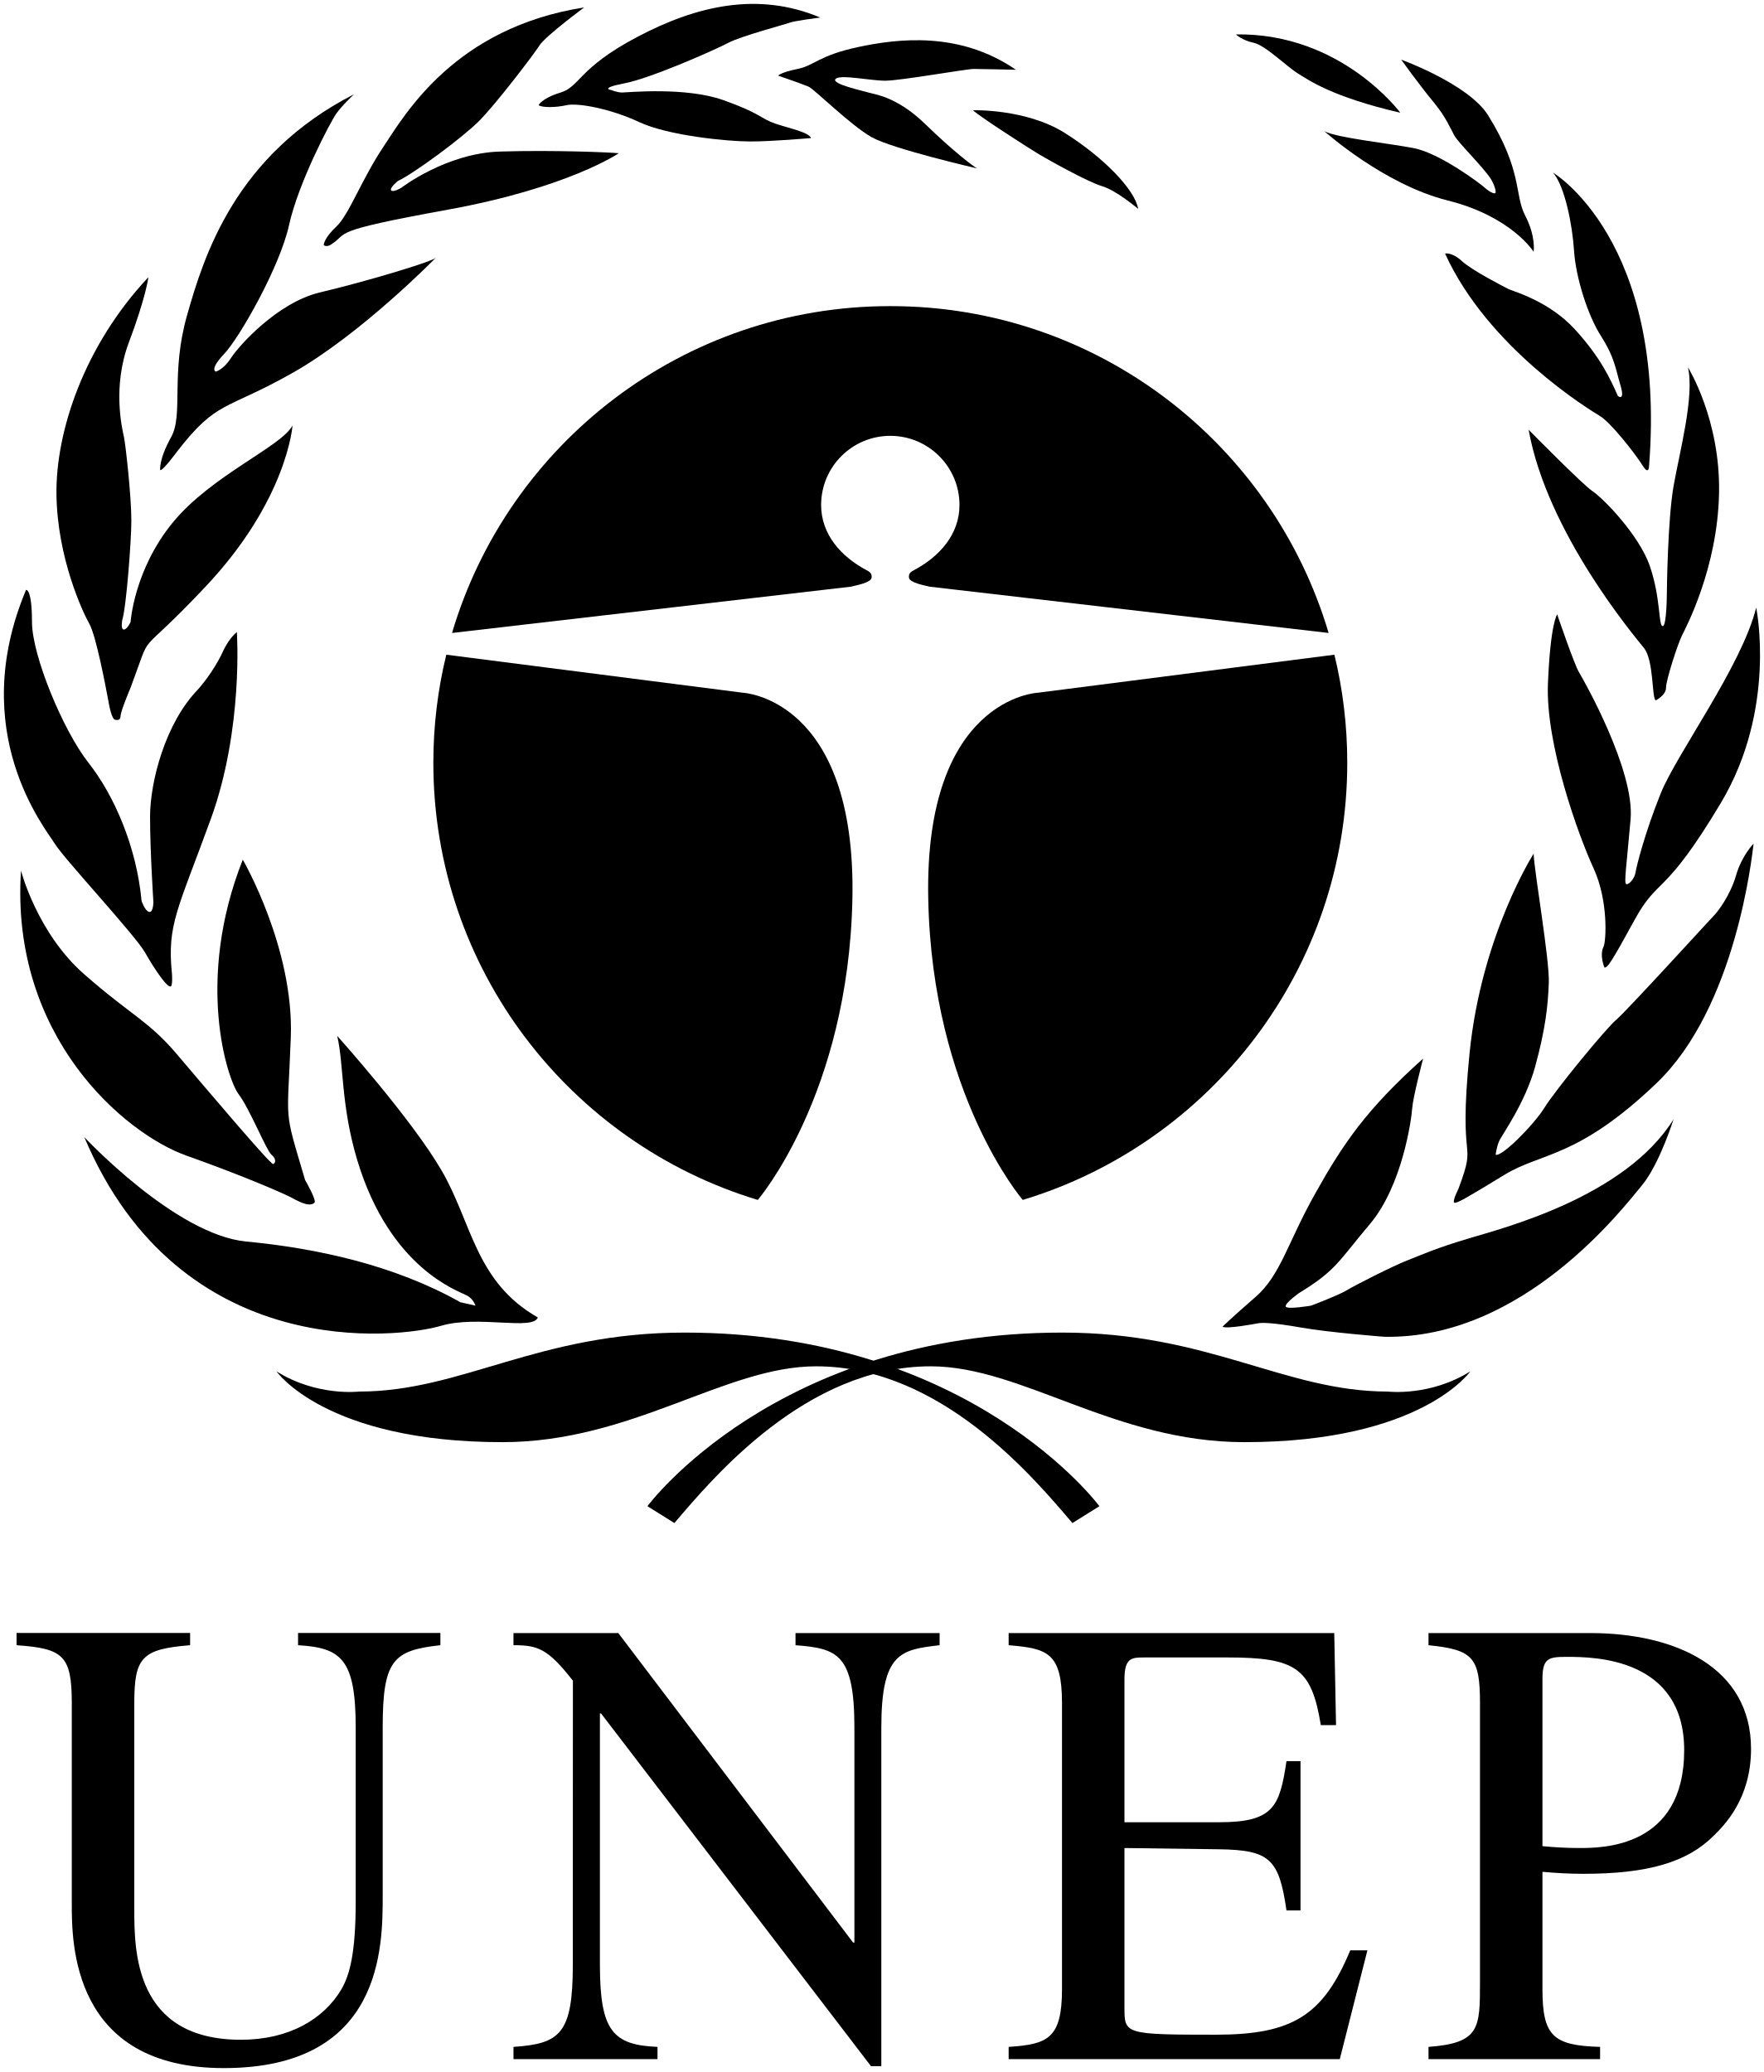
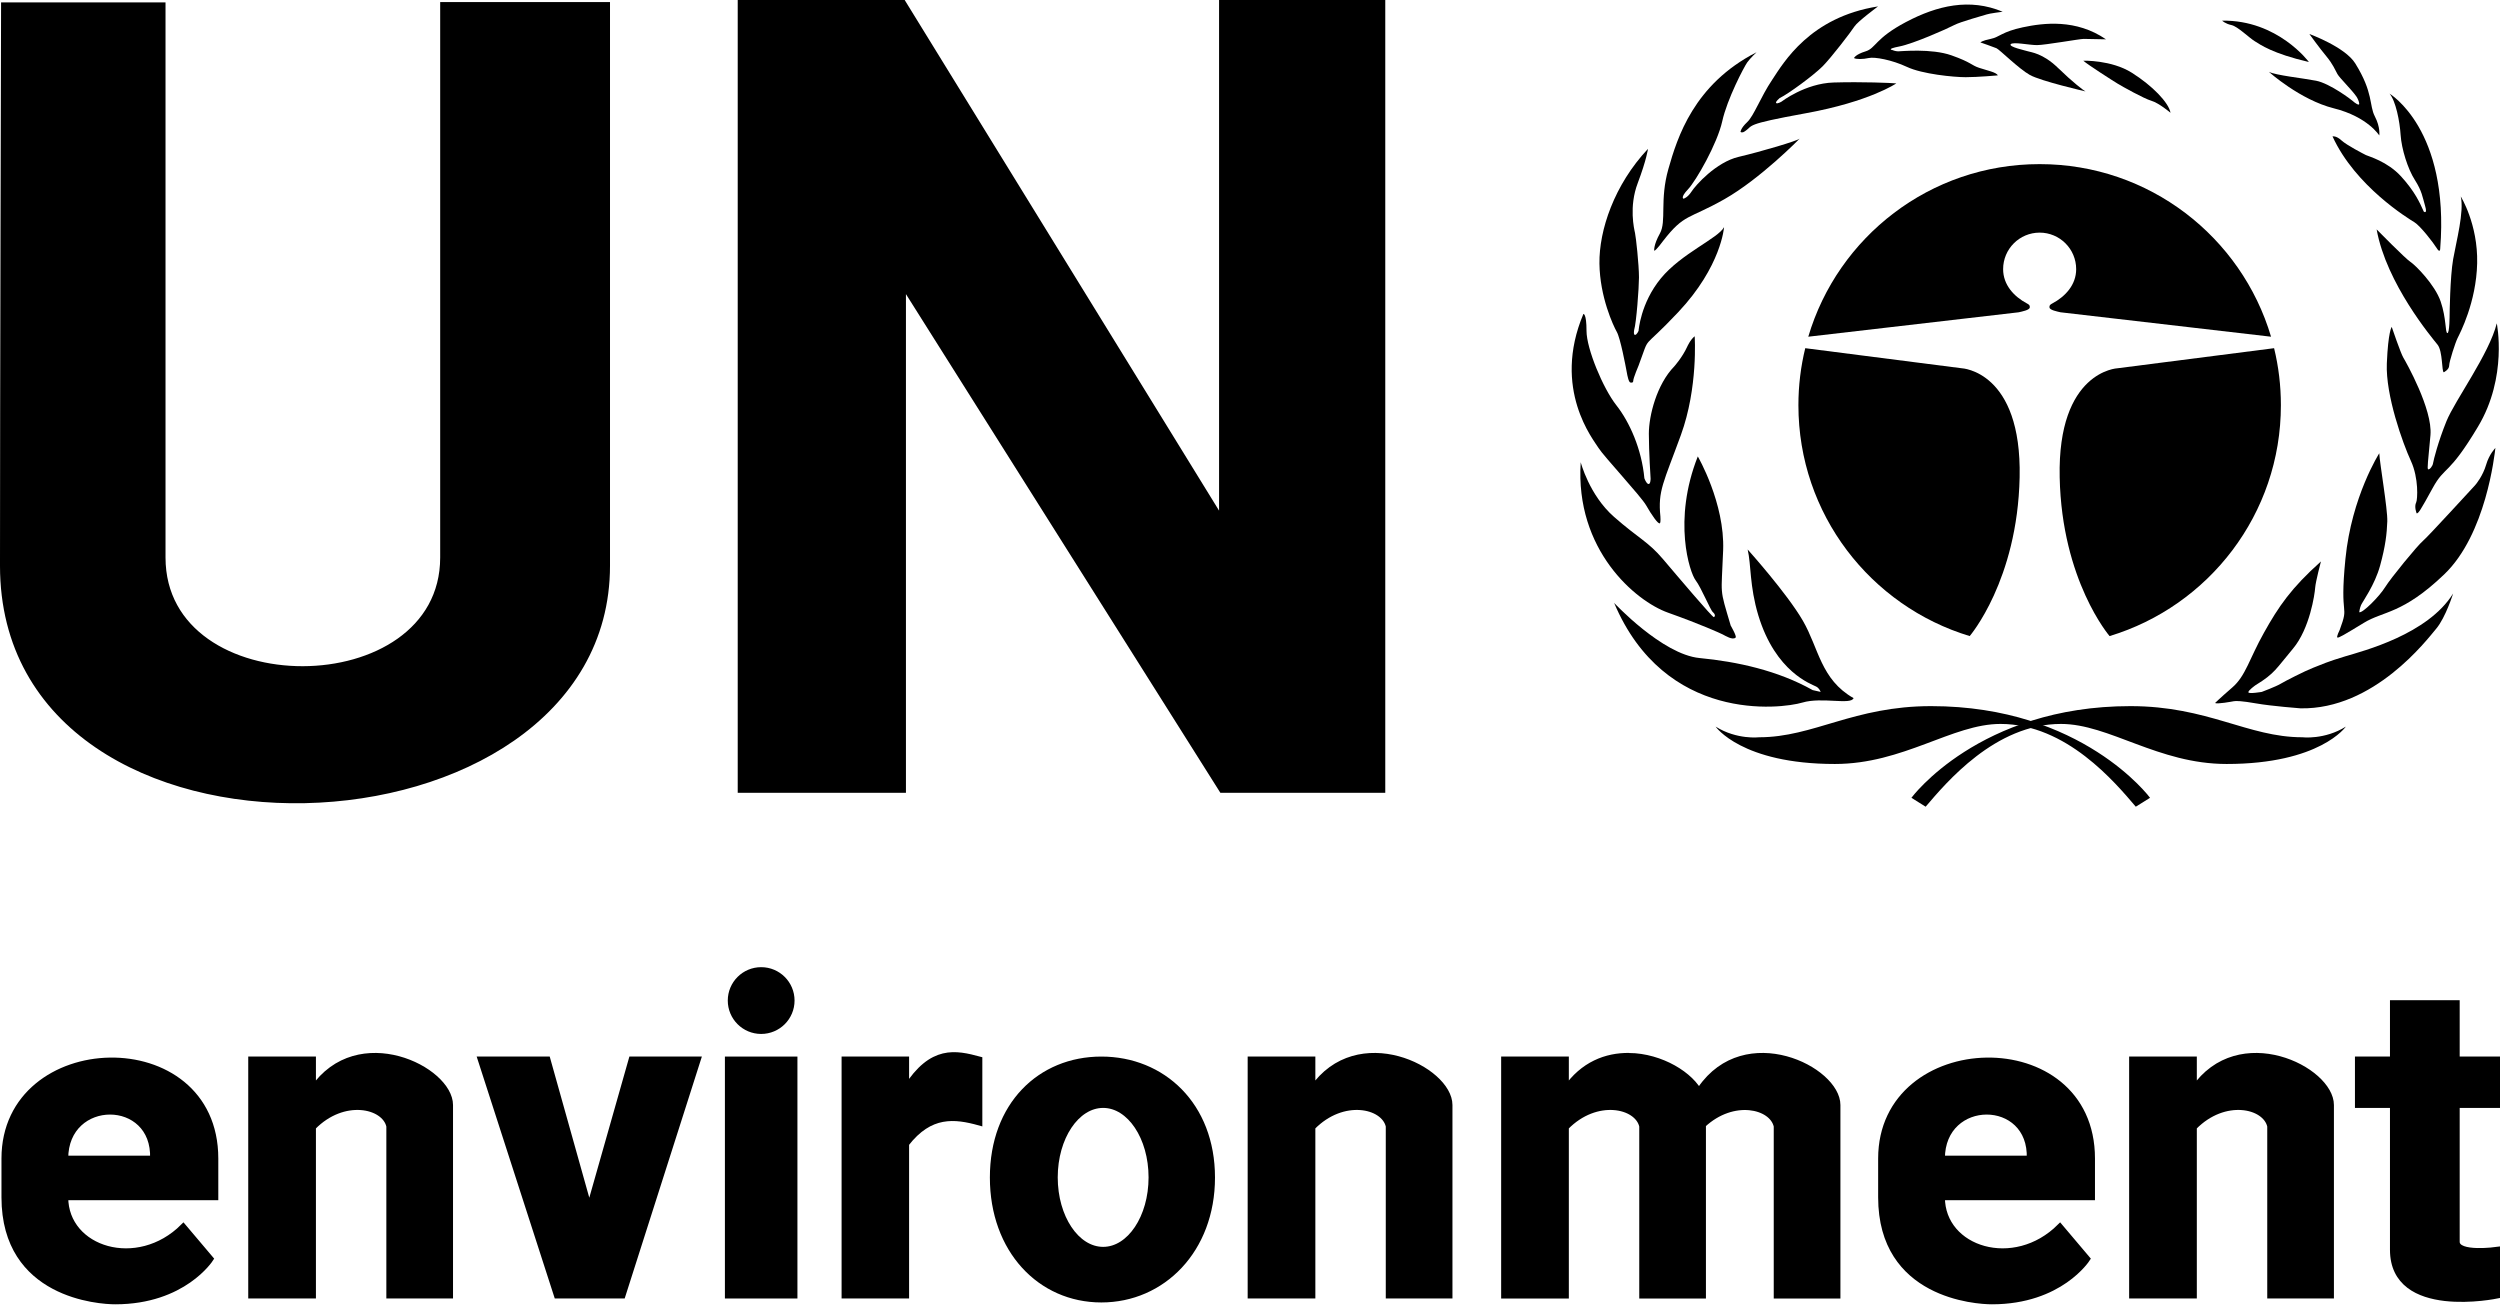
- <svg xmlns="http://www.w3.org/2000/svg" version="1.1" width="183" height="215" id="svg4888">
-   <defs id="defs4890" />
-   <g transform="translate(-668.392,-497.8965)" id="layer1">
-     <path d="m 747.01,622.406 c -19.48,-5.89 -33.66,-23.97 -33.66,-45.365 0,-3.865 0.465,-7.62 1.345,-11.21 l 30.75,3.945 c 0,0 11.815,0.52 11.38,21.43 -0.43,20.3 -9.815,31.2 -9.815,31.2" id="path234" style="fill:#000;fill-opacity:1;fill-rule:nonzero;stroke:none" />
-     <path d="m 774.5,622.406 c 19.48,-5.89 33.665,-23.97 33.665,-45.365 0,-3.865 -0.46,-7.62 -1.335,-11.21 l -30.765,3.945 c 0,0 -11.815,0.52 -11.37,21.43 0.415,20.3 9.805,31.2 9.805,31.2" id="path236" style="fill:#000;fill-opacity:1;fill-rule:nonzero;stroke:none" />
-     <path d="m 760.76,543.121 c 3.95,0 7.175,3.21 7.175,7.18 0,3.075 -2.125,5.38 -4.7,6.745 -0.3,0.17 -0.605,0.31 -0.54,0.8 0.07,0.505 1.535,0.78 2.165,0.93 l 41.37,4.8 c -5.81,-19.61 -23.96,-33.915 -45.445,-33.915 l -0.06,0 c -21.49,0 -39.635,14.305 -45.435,33.915 l 41.355,-4.8 c 0.63,-0.15 2.105,-0.425 2.17,-0.93 0.06,-0.49 -0.235,-0.63 -0.545,-0.8 -2.575,-1.365 -4.69,-3.67 -4.69,-6.745 0,-3.97 3.215,-7.18 7.18,-7.18" id="path238" style="fill:#000;fill-opacity:1;fill-rule:nonzero;stroke:none" />
-     <path d="m 779.65,655.936 2.8,-1.75 c 0,0 -13.3,-18.015 -43.035,-18.015 -15.225,0 -23.095,6.12 -33.765,6.12 0,0 -4.38,0.535 -8.57,-2.095 0,0 5.07,7.345 23.44,7.345 13.465,0 23.085,-7.87 32.535,-7.87 12.955,0 22.575,11.55 26.595,16.265" id="path240" style="fill:#000;fill-opacity:1;fill-rule:nonzero;stroke:none" />
-     <path d="m 738.355,655.936 -2.795,-1.75 c 0,0 13.295,-18.015 43.045,-18.015 15.215,0 23.085,6.12 33.76,6.12 0,0 4.38,0.535 8.565,-2.095 0,0 -5.065,7.345 -23.435,7.345 -13.475,0 -23.095,-7.87 -32.545,-7.87 -12.93,0 -22.57,11.55 -26.595,16.265" id="path242" style="fill:#000;fill-opacity:1;fill-rule:nonzero;stroke:none" />
-     <path d="m 724.19,634.601 c -0.515,1.395 -6.21,-0.27 -10.05,0.87 -4.295,1.27 -27.035,4.025 -37.005,-19.585 0,0 9.455,10.135 16.79,10.835 7.345,0.7 15.395,2.45 22.225,6.3 l 1.57,0.355 c 0,0 -0.22,-0.705 -0.88,-1.05 -0.895,-0.48 -7.965,-2.77 -11.37,-14 -1.74,-5.775 -1.39,-9.975 -2.095,-12.94 0,0 7.7,8.57 10.845,13.99 3.145,5.425 3.5,11.545 9.97,15.225" id="path244" style="fill:#000;fill-opacity:1;fill-rule:nonzero;stroke:none" />
-     <path d="m 701.015,622.696 c -0.58,0.57 -2.01,-0.345 -2.535,-0.61 -0.52,-0.26 -4.305,-1.985 -10.765,-4.285 -6.385,-2.27 -18.28,-12.335 -17.145,-29.565 0,0 1.665,6.47 6.565,10.76 4.885,4.285 6.655,4.81 9.62,8.305 2.97,3.5 9.71,11.46 9.97,11.38 0.265,-0.09 0.355,-0.53 -0.17,-0.965 -0.525,-0.435 -2.275,-4.805 -3.42,-6.3 -1.13,-1.485 -4.54,-11.725 0.445,-24.315 0,0 5.335,9.18 4.98,18.455 -0.345,9.27 -0.79,7.085 1.485,14.785 0,0 1.225,2.1 0.97,2.355" id="path246" style="fill:#000;fill-opacity:1;fill-rule:nonzero;stroke:none" />
-     <path d="m 686.135,600.226 c -0.3,0.31 -1.66,-1.665 -2.7,-3.5 -1.055,-1.84 -8.395,-9.71 -9.365,-11.29 -0.955,-1.575 -9.185,-11.55 -2.975,-26.33 0,0 0.615,-0.175 0.615,3.325 0,3.495 3.24,11.285 5.86,14.61 2.62,3.32 4.985,8.66 5.51,14.345 0,0 0.355,1.05 0.79,1.135 0.435,0.09 0.435,-1.045 0.435,-1.045 0,0 -0.345,-5.25 -0.345,-8.84 0,-3.59 1.57,-9.71 4.98,-13.21 0,0 1.575,-1.75 2.54,-3.845 0,0 0.605,-1.405 1.485,-2.095 0,0 0.7,10.055 -2.71,19.415 -3.41,9.365 -4.545,10.935 -4.025,16.01 0,0 0.09,1.135 -0.095,1.315" id="path248" style="fill:#000;fill-opacity:1;fill-rule:nonzero;stroke:none" />
-     <path d="m 680.36,572.581 c -0.345,0 -0.605,-1.225 -0.77,-2.19 -0.18,-0.965 -1.225,-6.56 -1.94,-7.785 -0.69,-1.225 -3.31,-6.82 -3.4,-13.385 -0.09,-6.56 2.885,-15.475 9.54,-22.565 0,0 -0.265,2.1 -2.015,6.735 -1.76,4.635 -0.705,9.005 -0.535,9.795 0.18,0.785 0.78,6.205 0.78,8.745 0,2.015 -0.515,8.925 -0.95,10.33 0,0 -0.175,0.96 0.17,0.96 0.355,0 0.7,-0.79 0.7,-0.79 0,0 0.36,-5.42 4.38,-10.32 4.015,-4.9 11.275,-7.875 12.42,-10.065 0,0 -0.525,7.705 -9.015,16.715 -7.55,8.02 -5.33,3.935 -7.785,10.49 0,0 -1.045,2.45 -1.045,2.975 0,0.525 -0.535,0.355 -0.535,0.355" id="path250" style="fill:#000;fill-opacity:1;fill-rule:nonzero;stroke:none" />
-     <path d="m 685.015,546.686 c 0,0 -0.185,-1.05 1.12,-3.41 1.325,-2.36 -0.08,-6.565 1.67,-12.685 1.74,-6.125 4.985,-16.62 17.32,-22.915 0,0 -1.225,1.135 -1.84,2.005 -0.62,0.875 -3.935,7.18 -4.9,11.55 -0.96,4.38 -5.155,11.72 -6.735,13.385 -1.57,1.66 -0.87,1.84 -0.87,1.84 0,0 0.78,-0.18 1.57,-1.405 0.785,-1.225 4.81,-5.775 9.265,-6.82 4.47,-1.05 11.55,-3.15 11.995,-3.59 0,0 -7.705,7.88 -14.79,11.905 -7.08,4.015 -7.86,2.79 -12.065,8.215 0,0 -1.395,1.925 -1.74,1.925" id="path252" style="fill:#000;fill-opacity:1;fill-rule:nonzero;stroke:none" />
-     <path d="m 701.975,523.331 c 0,0 0,-0.695 1.31,-1.925 1.315,-1.225 2.62,-4.895 4.905,-8.31 2.265,-3.415 7.425,-12.33 20.81,-14.43 0,0 -4.02,2.975 -4.635,3.94 -0.605,0.955 -4.545,6.12 -6.29,7.865 -1.755,1.75 -6.74,5.425 -8.41,6.21 0,0 -0.87,0.705 -0.695,0.96 0.18,0.265 1.05,-0.255 1.05,-0.255 0,0 4.645,-3.59 10.24,-3.765 5.59,-0.17 11.45,0.085 12.33,0.175 0,0 -5.25,3.59 -17.755,5.86 -12.505,2.275 -10.155,2.365 -12.07,3.59 0,0 -0.435,0.345 -0.79,0.085" id="path254" style="fill:#000;fill-opacity:1;fill-rule:nonzero;stroke:none" />
-     <path d="m 724.275,508.811 c 0,0 0.27,-0.695 2.285,-1.315 2.005,-0.61 1.83,-2.54 7.95,-5.77 6.13,-3.235 12.515,-4.73 18.98,-2.01 0,0 -2.7,0.345 -3.14,0.525 -0.44,0.17 -5.075,1.4 -6.39,2.095 -1.315,0.705 -8.045,3.68 -10.755,4.2 -2.71,0.525 -1.395,0.705 -1.395,0.705 0,0 0.61,0.255 1.13,0.255 0.53,0 6.56,-0.61 10.495,0.79 3.935,1.395 3.85,1.925 5.43,2.45 1.57,0.525 3.41,0.875 3.67,1.485 0,0 -3.935,0.355 -6.31,0.355 -2.355,0 -8.555,-0.61 -11.54,-2.02 -2.975,-1.395 -6.385,-2.01 -7.52,-1.745 -1.14,0.26 -2.535,0.26 -2.89,0" id="path256" style="fill:#000;fill-opacity:1;fill-rule:nonzero;stroke:none" />
-     <path d="m 749.12,505.746 c 0,0 0.27,-0.345 2.02,-0.695 1.74,-0.35 2.185,-1.4 6.295,-2.275 4.105,-0.875 10.5,-1.665 16.355,2.36 0,0 -3.59,-0.085 -4.38,-0.085 -0.78,0 -7.61,1.22 -9.175,1.22 -1.58,0 -4.725,-0.695 -5.17,-0.17 -0.425,0.52 2.895,1.225 3.42,1.395 0.515,0.18 2.885,0.355 5.86,3.24 2.97,2.885 5.065,4.46 5.42,4.635 0,0 -8.75,-2.01 -10.935,-3.235 -2.185,-1.225 -5.95,-4.985 -6.555,-5.25 -0.615,-0.265 -3.155,-1.14 -3.155,-1.14" id="path258" style="fill:#000;fill-opacity:1;fill-rule:nonzero;stroke:none" />
-     <path d="m 769.33,509.336 c 0,0 5.515,-0.175 9.54,2.365 4.015,2.53 7.255,5.855 7.605,7.87 0,0 -2.275,-1.93 -3.76,-2.36 -1.49,-0.44 -5.695,-2.8 -6.565,-3.325 -0.875,-0.525 -5.95,-3.765 -6.82,-4.55" id="path260" style="fill:#000;fill-opacity:1;fill-rule:nonzero;stroke:none" />
-     <path d="m 795.225,635.561 c 0,0 0.78,-0.79 3.4,-3.065 2.63,-2.275 3.32,-5.595 6.22,-10.76 2.885,-5.16 5.325,-8.75 11.19,-13.995 0,0 -1.04,3.935 -1.135,5.17 -0.08,1.225 -1.05,8.035 -4.37,11.98 -3.325,3.935 -3.5,4.815 -7.355,7.17 0,0 -1.485,1.045 -1.395,1.4 0.085,0.35 2.63,-0.085 2.63,-0.085 0,0 2.795,-1.05 3.665,-1.575 0.87,-0.53 4.815,-2.54 6.39,-3.15 1.57,-0.615 2.885,-1.23 6.385,-2.275 3.5,-1.05 16.175,-4.29 21.165,-12.34 0,0 -1.48,4.725 -3.32,6.91 -1.84,2.195 -12.24,15.93 -26.685,15.66 0,0 -5.685,-0.435 -8.66,-0.96 -2.965,-0.52 -4.025,-0.52 -4.46,-0.435 -0.435,0.08 -3.24,0.605 -3.665,0.35" id="path262" style="fill:#000;fill-opacity:1;fill-rule:nonzero;stroke:none" />
-     <path d="m 827.5,586.481 c 0,0 -5.435,8.495 -6.65,20.735 -1.225,12.25 0.87,8.58 -1.135,14 0,0 -0.705,1.39 -0.435,1.48 0.255,0.09 1.31,-0.525 5.16,-2.875 3.845,-2.375 7.6,-1.67 15.82,-9.54 8.23,-7.87 9.895,-23.53 10.06,-24.845 0,0 -1.225,1.225 -1.83,3.325 -0.61,2.1 -1.925,3.76 -2.185,4.03 -0.265,0.255 -9.19,10.055 -10.24,10.925 -1.05,0.88 -6.295,7.265 -7.425,9.095 -1.14,1.84 -4.47,5.17 -5.08,4.905 0,0 0.09,-0.79 0.355,-1.395 0.255,-0.615 2.71,-3.945 3.755,-7.79 1.05,-3.85 1.315,-6.21 1.405,-8.66 0.08,-2.455 -1.5,-11.46 -1.575,-13.39" id="path264" style="fill:#000;fill-opacity:1;fill-rule:nonzero;stroke:none" />
-     <path d="m 834.85,598.296 c 0,0 -0.55,-1.27 -0.09,-2.185 0.255,-0.525 0.525,-4.725 -1.05,-8.135 -1.57,-3.41 -4.99,-12.865 -4.725,-19.16 0.26,-6.3 0.96,-7.17 0.96,-7.17 0,0 1.75,5.16 2.275,6.03 0.53,0.88 5.775,10.155 5.34,15.225 -0.445,5.075 -0.705,6.645 -0.445,6.735 0.275,0.09 0.88,-0.615 0.96,-1.225 0.095,-0.615 0.965,-4.115 2.625,-8.225 1.665,-4.105 8.395,-13.205 9.89,-19.24 0,0 2.185,10.5 -3.68,20.29 -5.855,9.805 -6.475,7.61 -8.915,12.075 -2.445,4.46 -2.8,4.985 -3.145,4.985" id="path266" style="fill:#000;fill-opacity:1;fill-rule:nonzero;stroke:none" />
-     <path d="m 840.18,570.566 c -0.435,-0.09 -0.18,-4.115 -1.23,-5.425 -1.045,-1.31 -10.055,-11.98 -11.97,-22.655 0,0 5.675,5.775 6.64,6.385 0.96,0.615 4.81,4.465 5.945,7.79 1.135,3.32 0.87,6.125 1.315,6.205 0.445,0.085 0.445,-3.67 0.445,-3.67 0,0 0.08,-7.345 0.69,-10.845 0.615,-3.5 2.195,-9.36 1.495,-12.34 0,0 3.4,5.425 3.225,13.13 -0.17,7.69 -3.405,13.81 -3.84,14.69 -0.445,0.88 -1.66,4.64 -1.66,5.42 0,0.79 -1.055,1.315 -1.055,1.315" id="path268" style="fill:#000;fill-opacity:1;fill-rule:nonzero;stroke:none" />
-     <path d="m 829.51,515.806 c 0,0 11.815,7 9.965,30.445 0,0 0,1.045 -0.69,-0.085 -0.71,-1.14 -3.235,-4.38 -4.38,-5.085 -1.14,-0.69 -11.63,-7.075 -16.095,-16.875 0,0 0.7,-0.18 1.75,0.785 1.055,0.965 4.29,2.625 4.815,2.89 0.525,0.26 4.2,1.23 6.91,4.195 2.71,2.975 3.675,5.16 4.46,6.915 0,0 0.78,0.61 0.255,-1.14 -0.515,-1.745 -0.605,-2.885 -2.005,-5.075 -1.405,-2.185 -2.62,-6.12 -2.8,-8.83 -0.17,-2.715 -0.96,-6.735 -2.185,-8.14" id="path270" style="fill:#000;fill-opacity:1;fill-rule:nonzero;stroke:none" />
-     <path d="m 827.5,524.026 c 0,0 0.26,-1.57 -0.875,-3.755 -1.14,-2.19 -0.25,-4.62 -3.85,-10.41 -2.015,-3.24 -9.015,-5.775 -9.015,-5.775 0,0 2.015,2.8 3.33,4.37 1.31,1.58 1.745,2.715 2.19,3.51 0.435,0.78 2.855,3.12 3.755,4.455 0.175,0.26 0.525,0.965 0.525,1.4 0,0.435 -0.96,-0.265 -1.225,-0.525 -0.27,-0.265 -4.54,-3.5 -7.26,-4.025 -2.71,-0.525 -7.87,-1.05 -9.275,-1.75 0,0 6.13,5.51 12.775,7.175 6.655,1.665 8.925,5.33 8.925,5.33" id="path272" style="fill:#000;fill-opacity:1;fill-rule:nonzero;stroke:none" />
-     <path d="m 813.67,509.596 c 0,0 -6.12,-8.305 -17.055,-8.13 0,0 0.615,0.61 1.84,0.87 1.22,0.265 3.41,2.45 4.55,3.155 1.135,0.7 3.5,2.44 10.665,4.105" id="path274" style="fill:#000;fill-opacity:1;fill-rule:nonzero;stroke:none" />
-     <path d="m 714.08,668.611 c -4.905,0.535 -5.985,1.535 -5.985,8.545 l 0,17.44 c 0,5.335 0,17.895 -16.48,17.895 -15.775,0 -15.775,-13.02 -15.775,-17.025 l 0,-20.84 c 0,-4.95 -0.89,-5.675 -5.73,-6.015 l 0,-1.27 18.005,0 0,1.27 c -5.025,0.4 -5.79,1.27 -5.79,6.015 l 0,21.37 c 0,4.275 0,13.555 11.065,13.555 4.97,0 8.6,-2.13 10.44,-5.265 0.835,-1.475 1.465,-3.68 1.465,-9.09 l 0,-18.04 c 0,-7.14 -1.53,-8.28 -5.98,-8.545 l 0,-1.27 14.765,0 0,1.27 z" id="path276" style="fill:#000;fill-opacity:1;fill-rule:nonzero;stroke:none" />
-     <path d="m 765.875,668.611 c -4.015,0.47 -6.05,0.74 -6.05,8.555 l 0,35.12 -1.075,0 -28,-36.595 -0.12,0 0,26.055 c 0,6.875 1.33,8.35 5.975,8.545 l 0,1.27 -14.94,0 0,-1.27 c 4.825,-0.33 6.155,-1.335 6.155,-8.545 l 0.008,-29.455 c -2.62,-3.34 -3.635,-3.68 -6.165,-3.68 l 0,-1.26 10.875,0 24.365,32.12 0.13,0 0,-22.305 c 0,-7.685 -1.785,-8.215 -6.11,-8.555 l 0,-1.26 14.95,0 0,1.26 z" id="path278" style="fill:#000;fill-opacity:1;fill-rule:nonzero;stroke:none" />
-     <path d="m 807.39,711.561 -34.355,0 0,-1.27 c 4.065,-0.27 5.535,-0.865 5.535,-6.005 l 0,-29.66 c 0,-5.275 -1.53,-5.675 -5.535,-6.015 l 0,-1.26 33.78,0 0.185,9.55 -1.58,0 c -0.96,-5.945 -2.61,-7.02 -9.675,-7.02 l -8.585,0 c -1.345,0 -2.11,0 -2.11,2.275 l 0,14.825 9.81,0 c 5.655,0 6.29,-1.6 7,-6.34 l 1.455,0 0,15.49 -1.455,0 c -0.775,-5.34 -1.725,-6.27 -7,-6.345 l -9.81,-0.13 0,16.555 c 0,2.745 0,2.815 9.49,2.815 7.95,0 11.13,-2.005 13.935,-8.755 l 1.78,0 -2.865,11.29 z" id="path280" style="fill:#000;fill-opacity:1;fill-rule:nonzero;stroke:none" />
-     <path d="m 816.595,667.351 16.79,0 c 8.785,0 16.67,3.535 16.67,12.015 0,5.21 -2.805,7.955 -3.88,9.02 -2.735,2.735 -6.815,3.945 -13.495,3.945 -1.525,0 -2.735,-0.075 -4.265,-0.205 l 0,12.16 c 0,4.865 1.095,5.87 5.98,6.005 l 0,1.27 -17.8,0 0,-1.27 c 5.34,-0.4 5.34,-1.94 5.34,-6.745 l 0,-28.92 c 0,-4.745 -0.705,-5.545 -5.34,-6.015 l 0,-1.26 z m 11.82,22.11 c 1.21,0.12 2.48,0.195 3.82,0.195 2.355,0 10.885,0 10.885,-10.155 0,-9.55 -9.295,-9.68 -12.09,-9.68 -1.91,0 -2.615,0.06 -2.615,2.275 l 0,17.365 z" id="path282" style="fill:#000;fill-opacity:1;fill-rule:nonzero;stroke:none" />
+ <svg xmlns="http://www.w3.org/2000/svg" id="svg3390" version="1.1" width="435.188" height="227.047" viewBox="0 0 435.188 227.047">
+   <defs id="defs3394" />
+   <path style="fill:#000000;fill-rule:evenodd;stroke:#000000;stroke-width:1px;stroke-linecap:butt;stroke-linejoin:miter;stroke-opacity:1" d="m 0.688,0.922 27.625,0 c 0,0 0,70.126 0,96.125 0,25.999 48.812,25.794 48.812,0 0,-25.794 0,-96.188 0,-96.188 l 28.562,0 0,97.625 c 0,52.244 -105.188,56.632 -105.188,0 0,-28.07 0.188,-97.562 0.188,-97.562 z" id="path3400" />
+   <path style="fill:#000000;fill-rule:evenodd;stroke:#000000;stroke-width:1px;stroke-linecap:butt;stroke-linejoin:miter;stroke-opacity:1" d="m 128.918,0.5 28.284,0 55.508,90.156 0,-90.156 27.931,0 0,137.002 -27.931,0 -55.508,-88.035 0,88.035 -28.284,0 z" id="path3418" />
+   <path style="fill:#000000;fill-rule:evenodd;stroke:#000000;stroke-width:1px;stroke-linecap:butt;stroke-linejoin:miter;stroke-opacity:1" mask="none" clip-path="none" d="m 19.127,184.6 c -9.186,0.143 -18.371,5.977 -18.371,17.072 l 0,6.75 c 0,17.114 16.578,18.125 19.307,18.125 11.899,0 16.6,-7.408 16.6,-7.408 l -4.756,-5.623 c -7.959,7.959 -20.531,4.031 -20.531,-5.094 l 26.125,0 0,-6.75 c 0,-11.668 -9.187,-17.215 -18.373,-17.072 z m 0.027,8.918 c 3.864,0 7.675,2.718 7.471,8.154 l -15.25,0 c 0,-5.436 3.916,-8.154 7.779,-8.154 z" id="path3515" />
+   <path style="fill:#000000;fill-rule:evenodd;stroke:#000000;stroke-width:1px;stroke-linecap:butt;stroke-linejoin:miter;stroke-opacity:1" d="m 43.712,184.422 0,41.114 10.783,0 0,-29.319 c 5.298,-5.418 12.454,-3.81 13.258,-0.177 l 0,29.496 10.607,0 0,-33.177 c 0,-6.258 -16.054,-14.184 -23.865,-2.797 l 0,-5.14 z" id="path3551" />
+   <path style="fill:#000000;fill-rule:evenodd;stroke:#000000;stroke-width:1px;stroke-linecap:butt;stroke-linejoin:miter;stroke-opacity:1" d="m 83.663,184.422 11.649,0 7.266,25.912 7.359,-25.912 11.556,0 -13.119,41.114 -11.438,0 z" id="path3553" />
+   <path style="fill:#000000;fill-rule:evenodd;stroke:#000000;stroke-width:1px;stroke-linecap:butt;stroke-linejoin:miter;stroke-opacity:1" d="m 126.688,184.422 11.625,0 0,41.114 -11.625,0 z" id="path3555" />
+   <circle style="fill:#000000" id="path3566" cx="132.5" cy="174.172" r="5.812" />
+   <path style="fill:#000000;fill-rule:evenodd;stroke:#000000;stroke-width:1px;stroke-linecap:butt;stroke-linejoin:miter;stroke-opacity:1" d="m 147,184.422 0,41.114 10.75,0 0,-26.427 c 4.147,-5.367 8.439,-4.89 12.75,-3.688 l 0,-11 c -4.139,-1.108 -8.285,-2.043 -12.75,5 l 0,-5 z" id="path3570" />
+   <ellipse style="fill:none" id="path3576" cx="191.719" cy="204.979" rx="19.281" ry="20.557" />
+   <path style="fill:#000000;fill-opacity:1;stroke:#000000;stroke-opacity:1" d="m 191.719,184.422 c -10.649,0 -18.906,7.938 -18.906,20.557 0,12.619 8.257,21.246 18.906,21.246 10.649,0 19.281,-8.627 19.281,-21.246 0,-12.619 -8.633,-20.557 -19.281,-20.557 z m 0.312,7.938 c 4.643,0 8.406,5.638 8.406,12.594 0,6.955 -3.764,12.594 -8.406,12.594 -4.643,0 -8.406,-5.638 -8.406,-12.594 0,-6.955 3.764,-12.594 8.406,-12.594 z" id="path4385" />
+   <path id="path4410" d="m 217.688,184.422 0,41.114 10.783,0 0,-29.319 c 5.298,-5.418 12.454,-3.81 13.258,-0.177 l 0,29.496 10.607,0 0,-33.177 c 0,-6.258 -16.054,-14.184 -23.865,-2.797 l 0,-5.14 z" style="fill:#000000;fill-rule:evenodd;stroke:#000000;stroke-width:1px;stroke-linecap:butt;stroke-linejoin:miter;stroke-opacity:1" />
+   <path style="fill:#000000;fill-rule:evenodd;stroke:#000000;stroke-width:1px;stroke-linecap:butt;stroke-linejoin:miter;stroke-opacity:1" d="m 283.58,183.793 c -3.966,-0.055 -8.055,1.5 -10.984,5.77 l 0,-5.141 -10.783,0 0,41.115 10.783,0 0,-29.32 c 5.298,-5.418 12.454,-3.809 13.258,-0.176 l 0,29.496 10.607,0 0,-29.74 c 5.244,-4.886 12.022,-3.287 12.803,0.244 l 0,29.496 10.607,0 0,-33.178 c 0,-6.258 -16.055,-14.184 -23.865,-2.797 l 0,0.906 c -1.549,-3.356 -6.864,-6.598 -12.426,-6.676 z" id="path4412" />
+   <path id="path4417" d="m 345.81,184.6 c -9.186,0.143 -18.371,5.977 -18.371,17.072 l 0,6.75 c 0,17.114 16.578,18.125 19.307,18.125 11.899,0 16.6,-7.408 16.6,-7.408 l -4.756,-5.623 c -7.959,7.959 -20.531,4.031 -20.531,-5.094 l 26.125,0 0,-6.75 c 0,-11.668 -9.187,-17.215 -18.373,-17.072 z m 0.027,8.918 c 3.864,0 7.675,2.718 7.471,8.154 l -15.25,0 c 0,-5.436 3.916,-8.154 7.779,-8.154 z" clip-path="none" mask="none" style="fill:#000000;fill-rule:evenodd;stroke:#000000;stroke-width:1px;stroke-linecap:butt;stroke-linejoin:miter;stroke-opacity:1" />
+   <path style="fill:#000000;fill-rule:evenodd;stroke:#000000;stroke-width:1px;stroke-linecap:butt;stroke-linejoin:miter;stroke-opacity:1" d="m 371.13,184.422 0,41.114 10.783,0 0,-29.319 c 5.298,-5.418 12.454,-3.81 13.258,-0.177 l 0,29.496 10.607,0 0,-33.177 c 0,-6.258 -16.054,-14.184 -23.865,-2.797 l 0,-5.14 z" id="path4419" />
+   <path style="fill:#000000;fill-rule:evenodd;stroke:#000000;stroke-width:1px;stroke-linecap:butt;stroke-linejoin:miter;stroke-opacity:1" d="m 416.534,174.61 11.137,0 0,9.812 7.017,0 0,7.938 -7.017,0 c 0,0 0,17.974 0,23.808 0,2.384 7.017,1.38 7.017,1.38 l 0,7.989 c 0,0 -18.154,3.823 -18.154,-7.989 0,-8.396 0,-25.188 0,-25.188 l -6.096,0 0,-7.938 6.096,0 z" id="path4427" />
+   <g id="layer1" transform="matrix(0.8858116,0,0,0.8858116,-318.8358,-440.609)">
+     <path style="fill:#000000;fill-opacity:1;fill-rule:nonzero;stroke:none" id="path234" d="m 747.01,622.406 c -19.48,-5.89 -33.66,-23.97 -33.66,-45.365 0,-3.865 0.465,-7.62 1.345,-11.21 l 30.75,3.945 c 0,0 11.815,0.52 11.38,21.43 -0.43,20.3 -9.815,31.2 -9.815,31.2" />
+     <path style="fill:#000000;fill-opacity:1;fill-rule:nonzero;stroke:none" id="path236" d="m 774.5,622.406 c 19.48,-5.89 33.665,-23.97 33.665,-45.365 0,-3.865 -0.46,-7.62 -1.335,-11.21 l -30.765,3.945 c 0,0 -11.815,0.52 -11.37,21.43 0.415,20.3 9.805,31.2 9.805,31.2" />
+     <path style="fill:#000000;fill-opacity:1;fill-rule:nonzero;stroke:none" id="path238" d="m 760.76,543.121 c 3.95,0 7.175,3.21 7.175,7.18 0,3.075 -2.125,5.38 -4.7,6.745 -0.3,0.17 -0.605,0.31 -0.54,0.8 0.07,0.505 1.535,0.78 2.165,0.93 l 41.37,4.8 c -5.81,-19.61 -23.96,-33.915 -45.445,-33.915 l -0.06,0 c -21.49,0 -39.635,14.305 -45.435,33.915 l 41.355,-4.8 c 0.63,-0.15 2.105,-0.425 2.17,-0.93 0.06,-0.49 -0.235,-0.63 -0.545,-0.8 -2.575,-1.365 -4.69,-3.67 -4.69,-6.745 0,-3.97 3.215,-7.18 7.18,-7.18" />
+     <path style="fill:#000000;fill-opacity:1;fill-rule:nonzero;stroke:none" id="path240" d="m 779.65,655.936 2.8,-1.75 c 0,0 -13.3,-18.015 -43.035,-18.015 -15.225,0 -23.095,6.12 -33.765,6.12 0,0 -4.38,0.535 -8.57,-2.095 0,0 5.07,7.345 23.44,7.345 13.465,0 23.085,-7.87 32.535,-7.87 12.955,0 22.575,11.55 26.595,16.265" />
+     <path style="fill:#000000;fill-opacity:1;fill-rule:nonzero;stroke:none" id="path242" d="m 738.355,655.936 -2.795,-1.75 c 0,0 13.295,-18.015 43.045,-18.015 15.215,0 23.085,6.12 33.76,6.12 0,0 4.38,0.535 8.565,-2.095 0,0 -5.065,7.345 -23.435,7.345 -13.475,0 -23.095,-7.87 -32.545,-7.87 -12.93,0 -22.57,11.55 -26.595,16.265" />
+     <path style="fill:#000000;fill-opacity:1;fill-rule:nonzero;stroke:none" id="path244" d="m 724.19,634.601 c -0.515,1.395 -6.21,-0.27 -10.05,0.87 -4.295,1.27 -27.035,4.025 -37.005,-19.585 0,0 9.455,10.135 16.79,10.835 7.345,0.7 15.395,2.45 22.225,6.3 l 1.57,0.355 c 0,0 -0.22,-0.705 -0.88,-1.05 -0.895,-0.48 -7.965,-2.77 -11.37,-14 -1.74,-5.775 -1.39,-9.975 -2.095,-12.94 0,0 7.7,8.57 10.845,13.99 3.145,5.425 3.5,11.545 9.97,15.225" />
+     <path style="fill:#000000;fill-opacity:1;fill-rule:nonzero;stroke:none" id="path246" d="m 701.015,622.696 c -0.58,0.57 -2.01,-0.345 -2.535,-0.61 -0.52,-0.26 -4.305,-1.985 -10.765,-4.285 -6.385,-2.27 -18.28,-12.335 -17.145,-29.565 0,0 1.665,6.47 6.565,10.76 4.885,4.285 6.655,4.81 9.62,8.305 2.97,3.5 9.71,11.46 9.97,11.38 0.265,-0.09 0.355,-0.53 -0.17,-0.965 -0.525,-0.435 -2.275,-4.805 -3.42,-6.3 -1.13,-1.485 -4.54,-11.725 0.445,-24.315 0,0 5.335,9.18 4.98,18.455 -0.345,9.27 -0.79,7.085 1.485,14.785 0,0 1.225,2.1 0.97,2.355" />
+     <path style="fill:#000000;fill-opacity:1;fill-rule:nonzero;stroke:none" id="path248" d="m 686.135,600.226 c -0.3,0.31 -1.66,-1.665 -2.7,-3.5 -1.055,-1.84 -8.395,-9.71 -9.365,-11.29 -0.955,-1.575 -9.185,-11.55 -2.975,-26.33 0,0 0.615,-0.175 0.615,3.325 0,3.495 3.24,11.285 5.86,14.61 2.62,3.32 4.985,8.66 5.51,14.345 0,0 0.355,1.05 0.79,1.135 0.435,0.09 0.435,-1.045 0.435,-1.045 0,0 -0.345,-5.25 -0.345,-8.84 0,-3.59 1.57,-9.71 4.98,-13.21 0,0 1.575,-1.75 2.54,-3.845 0,0 0.605,-1.405 1.485,-2.095 0,0 0.7,10.055 -2.71,19.415 -3.41,9.365 -4.545,10.935 -4.025,16.01 0,0 0.09,1.135 -0.095,1.315" />
+     <path style="fill:#000000;fill-opacity:1;fill-rule:nonzero;stroke:none" id="path250" d="m 680.36,572.581 c -0.345,0 -0.605,-1.225 -0.77,-2.19 -0.18,-0.965 -1.225,-6.56 -1.94,-7.785 -0.69,-1.225 -3.31,-6.82 -3.4,-13.385 -0.09,-6.56 2.885,-15.475 9.54,-22.565 0,0 -0.265,2.1 -2.015,6.735 -1.76,4.635 -0.705,9.005 -0.535,9.795 0.18,0.785 0.78,6.205 0.78,8.745 0,2.015 -0.515,8.925 -0.95,10.33 0,0 -0.175,0.96 0.17,0.96 0.355,0 0.7,-0.79 0.7,-0.79 0,0 0.36,-5.42 4.38,-10.32 4.015,-4.9 11.275,-7.875 12.42,-10.065 0,0 -0.525,7.705 -9.015,16.715 -7.55,8.02 -5.33,3.935 -7.785,10.49 0,0 -1.045,2.45 -1.045,2.975 0,0.525 -0.535,0.355 -0.535,0.355" />
+     <path style="fill:#000000;fill-opacity:1;fill-rule:nonzero;stroke:none" id="path252" d="m 685.015,546.686 c 0,0 -0.185,-1.05 1.12,-3.41 1.325,-2.36 -0.08,-6.565 1.67,-12.685 1.74,-6.125 4.985,-16.62 17.32,-22.915 0,0 -1.225,1.135 -1.84,2.005 -0.62,0.875 -3.935,7.18 -4.9,11.55 -0.96,4.38 -5.155,11.72 -6.735,13.385 -1.57,1.66 -0.87,1.84 -0.87,1.84 0,0 0.78,-0.18 1.57,-1.405 0.785,-1.225 4.81,-5.775 9.265,-6.82 4.47,-1.05 11.55,-3.15 11.995,-3.59 0,0 -7.705,7.88 -14.79,11.905 -7.08,4.015 -7.86,2.79 -12.065,8.215 0,0 -1.395,1.925 -1.74,1.925" />
+     <path style="fill:#000000;fill-opacity:1;fill-rule:nonzero;stroke:none" id="path254" d="m 701.975,523.331 c 0,0 0,-0.695 1.31,-1.925 1.315,-1.225 2.62,-4.895 4.905,-8.31 2.265,-3.415 7.425,-12.33 20.81,-14.43 0,0 -4.02,2.975 -4.635,3.94 -0.605,0.955 -4.545,6.12 -6.29,7.865 -1.755,1.75 -6.74,5.425 -8.41,6.21 0,0 -0.87,0.705 -0.695,0.96 0.18,0.265 1.05,-0.255 1.05,-0.255 0,0 4.645,-3.59 10.24,-3.765 5.59,-0.17 11.45,0.085 12.33,0.175 0,0 -5.25,3.59 -17.755,5.86 -12.505,2.275 -10.155,2.365 -12.07,3.59 0,0 -0.435,0.345 -0.79,0.085" />
+     <path style="fill:#000000;fill-opacity:1;fill-rule:nonzero;stroke:none" id="path256" d="m 724.275,508.811 c 0,0 0.27,-0.695 2.285,-1.315 2.005,-0.61 1.83,-2.54 7.95,-5.77 6.13,-3.235 12.515,-4.73 18.98,-2.01 0,0 -2.7,0.345 -3.14,0.525 -0.44,0.17 -5.075,1.4 -6.39,2.095 -1.315,0.705 -8.045,3.68 -10.755,4.2 -2.71,0.525 -1.395,0.705 -1.395,0.705 0,0 0.61,0.255 1.13,0.255 0.53,0 6.56,-0.61 10.495,0.79 3.935,1.395 3.85,1.925 5.43,2.45 1.57,0.525 3.41,0.875 3.67,1.485 0,0 -3.935,0.355 -6.31,0.355 -2.355,0 -8.555,-0.61 -11.54,-2.02 -2.975,-1.395 -6.385,-2.01 -7.52,-1.745 -1.14,0.26 -2.535,0.26 -2.89,0" />
+     <path style="fill:#000000;fill-opacity:1;fill-rule:nonzero;stroke:none" id="path258" d="m 749.12,505.746 c 0,0 0.27,-0.345 2.02,-0.695 1.74,-0.35 2.185,-1.4 6.295,-2.275 4.105,-0.875 10.5,-1.665 16.355,2.36 0,0 -3.59,-0.085 -4.38,-0.085 -0.78,0 -7.61,1.22 -9.175,1.22 -1.58,0 -4.725,-0.695 -5.17,-0.17 -0.425,0.52 2.895,1.225 3.42,1.395 0.515,0.18 2.885,0.355 5.86,3.24 2.97,2.885 5.065,4.46 5.42,4.635 0,0 -8.75,-2.01 -10.935,-3.235 -2.185,-1.225 -5.95,-4.985 -6.555,-5.25 -0.615,-0.265 -3.155,-1.14 -3.155,-1.14" />
+     <path style="fill:#000000;fill-opacity:1;fill-rule:nonzero;stroke:none" id="path260" d="m 769.33,509.336 c 0,0 5.515,-0.175 9.54,2.365 4.015,2.53 7.255,5.855 7.605,7.87 0,0 -2.275,-1.93 -3.76,-2.36 -1.49,-0.44 -5.695,-2.8 -6.565,-3.325 -0.875,-0.525 -5.95,-3.765 -6.82,-4.55" />
+     <path style="fill:#000000;fill-opacity:1;fill-rule:nonzero;stroke:none" id="path262" d="m 795.225,635.561 c 0,0 0.78,-0.79 3.4,-3.065 2.63,-2.275 3.32,-5.595 6.22,-10.76 2.885,-5.16 5.325,-8.75 11.19,-13.995 0,0 -1.04,3.935 -1.135,5.17 -0.08,1.225 -1.05,8.035 -4.37,11.98 -3.325,3.935 -3.5,4.815 -7.355,7.17 0,0 -1.485,1.045 -1.395,1.4 0.085,0.35 2.63,-0.085 2.63,-0.085 0,0 2.795,-1.05 3.665,-1.575 0.87,-0.53 4.815,-2.54 6.39,-3.15 1.57,-0.615 2.885,-1.23 6.385,-2.275 3.5,-1.05 16.175,-4.29 21.165,-12.34 0,0 -1.48,4.725 -3.32,6.91 -1.84,2.195 -12.24,15.93 -26.685,15.66 0,0 -5.685,-0.435 -8.66,-0.96 -2.965,-0.52 -4.025,-0.52 -4.46,-0.435 -0.435,0.08 -3.24,0.605 -3.665,0.35" />
+     <path style="fill:#000000;fill-opacity:1;fill-rule:nonzero;stroke:none" id="path264" d="m 827.5,586.481 c 0,0 -5.435,8.495 -6.65,20.735 -1.225,12.25 0.87,8.58 -1.135,14 0,0 -0.705,1.39 -0.435,1.48 0.255,0.09 1.31,-0.525 5.16,-2.875 3.845,-2.375 7.6,-1.67 15.82,-9.54 8.23,-7.87 9.895,-23.53 10.06,-24.845 0,0 -1.225,1.225 -1.83,3.325 -0.61,2.1 -1.925,3.76 -2.185,4.03 -0.265,0.255 -9.19,10.055 -10.24,10.925 -1.05,0.88 -6.295,7.265 -7.425,9.095 -1.14,1.84 -4.47,5.17 -5.08,4.905 0,0 0.09,-0.79 0.355,-1.395 0.255,-0.615 2.71,-3.945 3.755,-7.79 1.05,-3.85 1.315,-6.21 1.405,-8.66 0.08,-2.455 -1.5,-11.46 -1.575,-13.39" />
+     <path style="fill:#000000;fill-opacity:1;fill-rule:nonzero;stroke:none" id="path266" d="m 834.85,598.296 c 0,0 -0.55,-1.27 -0.09,-2.185 0.255,-0.525 0.525,-4.725 -1.05,-8.135 -1.57,-3.41 -4.99,-12.865 -4.725,-19.16 0.26,-6.3 0.96,-7.17 0.96,-7.17 0,0 1.75,5.16 2.275,6.03 0.53,0.88 5.775,10.155 5.34,15.225 -0.445,5.075 -0.705,6.645 -0.445,6.735 0.275,0.09 0.88,-0.615 0.96,-1.225 0.095,-0.615 0.965,-4.115 2.625,-8.225 1.665,-4.105 8.395,-13.205 9.89,-19.24 0,0 2.185,10.5 -3.68,20.29 -5.855,9.805 -6.475,7.61 -8.915,12.075 -2.445,4.46 -2.8,4.985 -3.145,4.985" />
+     <path style="fill:#000000;fill-opacity:1;fill-rule:nonzero;stroke:none" id="path268" d="m 840.18,570.566 c -0.435,-0.09 -0.18,-4.115 -1.23,-5.425 -1.045,-1.31 -10.055,-11.98 -11.97,-22.655 0,0 5.675,5.775 6.64,6.385 0.96,0.615 4.81,4.465 5.945,7.79 1.135,3.32 0.87,6.125 1.315,6.205 0.445,0.085 0.445,-3.67 0.445,-3.67 0,0 0.08,-7.345 0.69,-10.845 0.615,-3.5 2.195,-9.36 1.495,-12.34 0,0 3.4,5.425 3.225,13.13 -0.17,7.69 -3.405,13.81 -3.84,14.69 -0.445,0.88 -1.66,4.64 -1.66,5.42 0,0.79 -1.055,1.315 -1.055,1.315" />
+     <path style="fill:#000000;fill-opacity:1;fill-rule:nonzero;stroke:none" id="path270" d="m 829.51,515.806 c 0,0 11.815,7 9.965,30.445 0,0 0,1.045 -0.69,-0.085 -0.71,-1.14 -3.235,-4.38 -4.38,-5.085 -1.14,-0.69 -11.63,-7.075 -16.095,-16.875 0,0 0.7,-0.18 1.75,0.785 1.055,0.965 4.29,2.625 4.815,2.89 0.525,0.26 4.2,1.23 6.91,4.195 2.71,2.975 3.675,5.16 4.46,6.915 0,0 0.78,0.61 0.255,-1.14 -0.515,-1.745 -0.605,-2.885 -2.005,-5.075 -1.405,-2.185 -2.62,-6.12 -2.8,-8.83 -0.17,-2.715 -0.96,-6.735 -2.185,-8.14" />
+     <path style="fill:#000000;fill-opacity:1;fill-rule:nonzero;stroke:none" id="path272" d="m 827.5,524.026 c 0,0 0.26,-1.57 -0.875,-3.755 -1.14,-2.19 -0.25,-4.62 -3.85,-10.41 -2.015,-3.24 -9.015,-5.775 -9.015,-5.775 0,0 2.015,2.8 3.33,4.37 1.31,1.58 1.745,2.715 2.19,3.51 0.435,0.78 2.855,3.12 3.755,4.455 0.175,0.26 0.525,0.965 0.525,1.4 0,0.435 -0.96,-0.265 -1.225,-0.525 -0.27,-0.265 -4.54,-3.5 -7.26,-4.025 -2.71,-0.525 -7.87,-1.05 -9.275,-1.75 0,0 6.13,5.51 12.775,7.175 6.655,1.665 8.925,5.33 8.925,5.33" />
+     <path style="fill:#000000;fill-opacity:1;fill-rule:nonzero;stroke:none" id="path274" d="m 813.67,509.596 c 0,0 -6.12,-8.305 -17.055,-8.13 0,0 0.615,0.61 1.84,0.87 1.22,0.265 3.41,2.45 4.55,3.155 1.135,0.7 3.5,2.44 10.665,4.105" />
  </g>
</svg>
